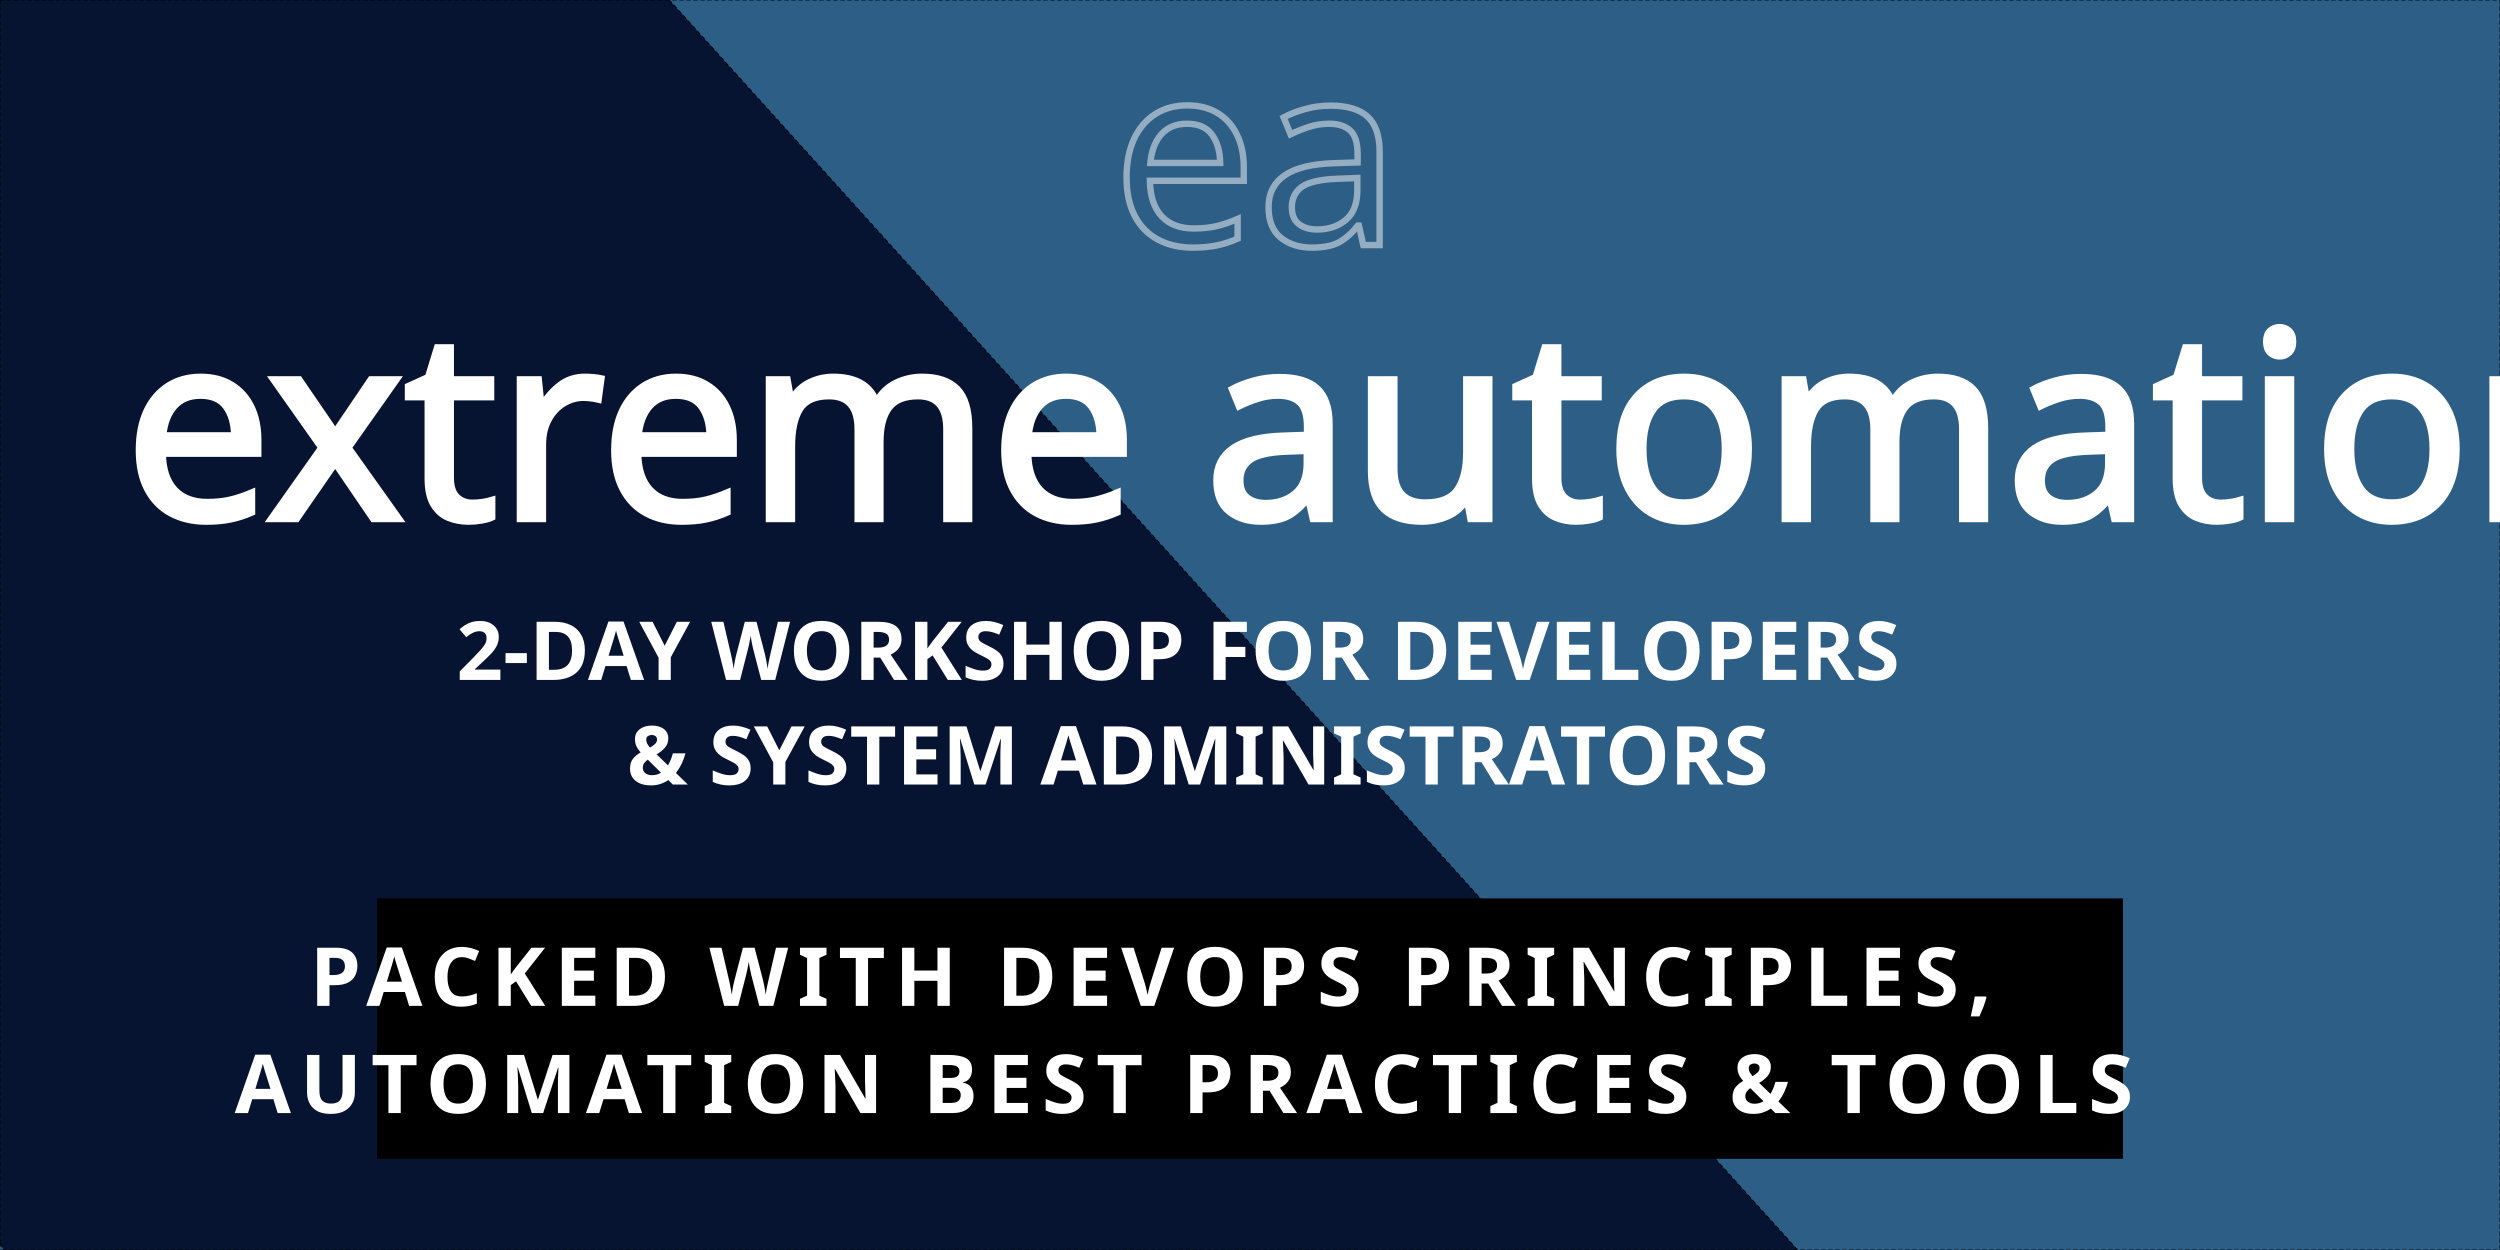
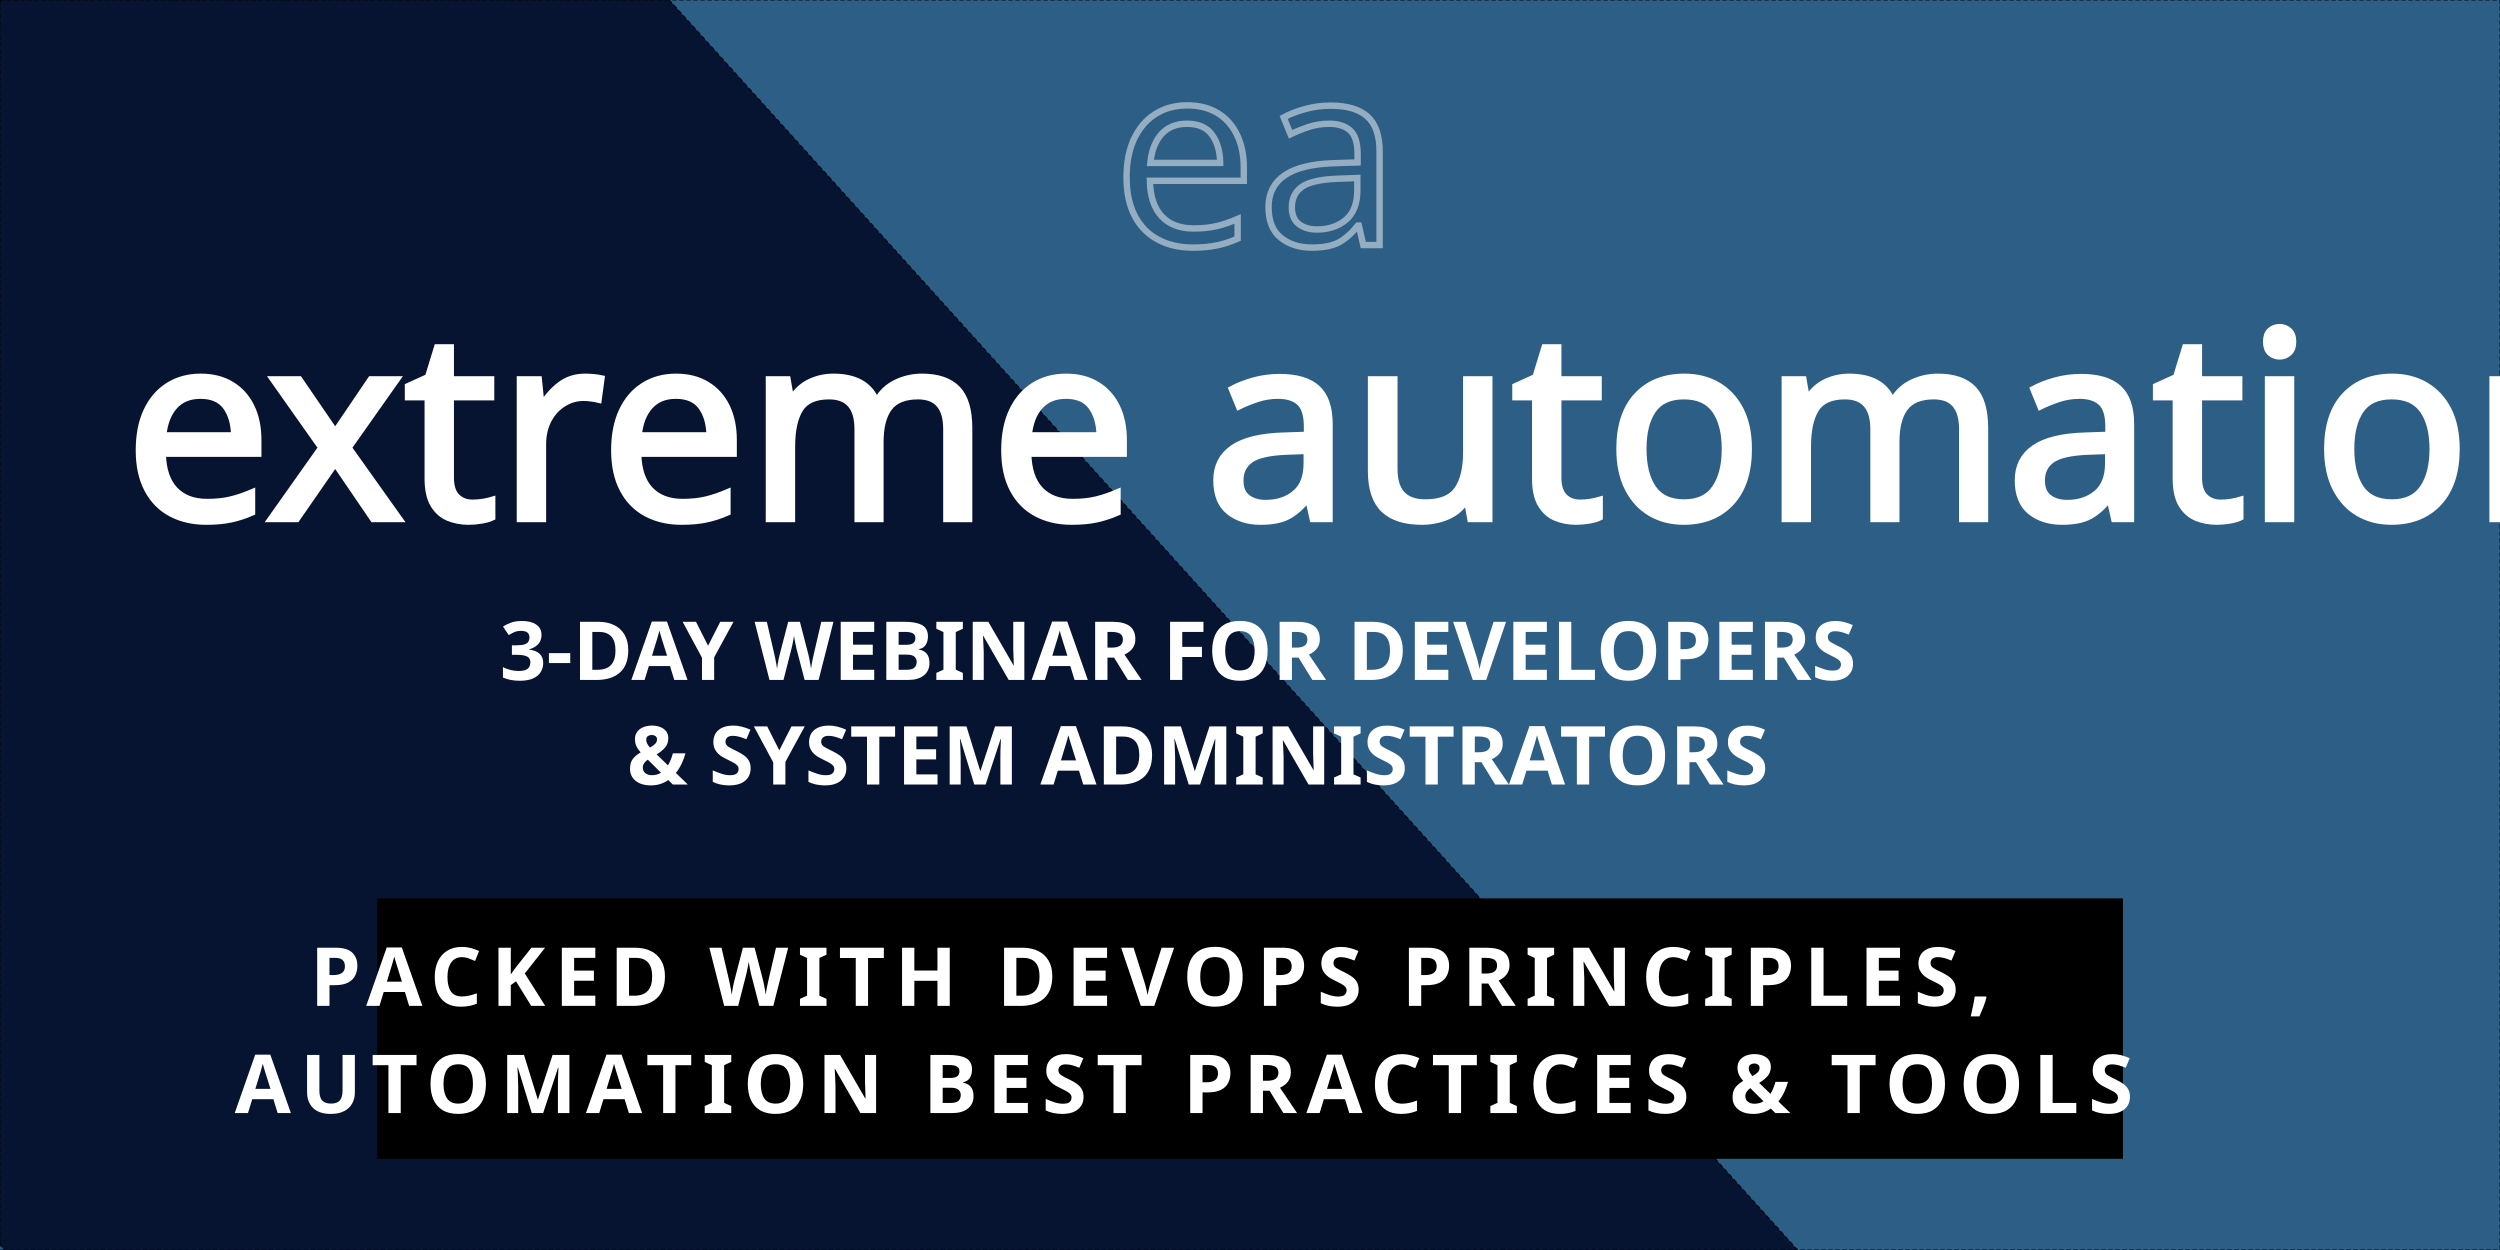
<svg xmlns="http://www.w3.org/2000/svg" width="2160" height="1080" viewBox="0 0 571.5 285.75" version="1.1" id="svg8">
  <defs id="defs2" />
  <g id="layer1" transform="translate(0,-11.24997)">
    <rect style="opacity:1;fill:#071431;fill-opacity:1;stroke:#000000;stroke-width:0.2;stroke-linecap:square;stroke-linejoin:round;stroke-miterlimit:4;stroke-dasharray:0.8, 0.8;stroke-dashoffset:0;stroke-opacity:1;paint-order:normal" id="rect852" width="571.5" height="285.75" x="-1.1124435e-013" y="11.25" />
    <path style="opacity:1;fill:#2d5e86;fill-opacity:1;stroke:#000000;stroke-width:0.756;stroke-linecap:square;stroke-linejoin:round;stroke-miterlimit:4;stroke-dasharray:3.024, 3.024;stroke-dashoffset:0;stroke-opacity:1;paint-order:normal" d="M 578.307,0 1553.164,1080 H 2160 V 0 Z M 0,1074.176 V 1080 h 3.197 z" transform="matrix(0.2645833,0,0,0.2645833,0,11.24997)" id="rect852-2" />
    <text xml:space="preserve" style="font-style:normal;font-weight:normal;font-size:59.484px;line-height:1.25;font-family:sans-serif;letter-spacing:0px;word-spacing:0px;fill:#ffffff;fill-opacity:1;stroke:#ffffff;stroke-width:1.487" x="28.505" y="129.885" id="text825">
      <tspan id="tspan823" x="28.505" y="129.885" style="font-style:normal;font-variant:normal;font-weight:normal;font-stretch:normal;font-family:'Arciform Sans';-inkscape-font-specification:'Arciform Sans';fill:#ffffff;stroke:#ffffff;stroke-width:1.487">extreme automation</tspan>
    </text>
    <text xml:space="preserve" style="font-style:normal;font-weight:normal;font-size:58.492px;line-height:1.25;font-family:sans-serif;letter-spacing:0px;word-spacing:0px;opacity:0.49;fill:#000000;fill-opacity:1;stroke:#ffffff;stroke-width:1.462" x="254.313" y="67.276" id="text831">
      <tspan id="tspan829" x="254.313" y="67.276" style="font-style:normal;font-variant:normal;font-weight:normal;font-stretch:normal;font-family:'Arciform Sans';-inkscape-font-specification:'Arciform Sans';fill:none;stroke:#ffffff;stroke-width:1.462">ea</tspan>
    </text>
    <text xml:space="preserve" style="font-style:normal;font-weight:normal;font-size:18.618px;line-height:1.25;font-family:sans-serif;text-align:center;letter-spacing:0px;word-spacing:0px;text-anchor:middle;opacity:1;fill:#ffffff;fill-opacity:1;stroke:none;stroke-width:0.465" x="285.871" y="166.688" id="text835">
-       <tspan x="288.671" y="166.688" style="font-style:normal;font-variant:normal;font-weight:900;font-stretch:normal;font-family:Montserrat;-inkscape-font-specification:'Montserrat Heavy';text-align:center;text-anchor:middle;fill:#ffffff;stroke-width:0.465" id="tspan860">2-DAY WORKSHOP FOR DEVELOPERS </tspan>
+       <tspan x="288.671" y="166.688" style="font-style:normal;font-variant:normal;font-weight:900;font-stretch:normal;font-family:Montserrat;-inkscape-font-specification:'Montserrat Heavy';text-align:center;text-anchor:middle;fill:#ffffff;stroke-width:0.465" id="tspan860">3-DAY WEBINAR FOR DEVELOPERS </tspan>
      <tspan x="285.871" y="190.6" style="font-style:normal;font-variant:normal;font-weight:900;font-stretch:normal;font-family:Montserrat;-inkscape-font-specification:'Montserrat Heavy';text-align:center;text-anchor:middle;fill:#ffffff;stroke-width:0.465" id="tspan885">&amp; SYSTEM ADMINISTRATORS</tspan>
    </text>
    <rect style="opacity:1;fill:#000000;fill-opacity:1;stroke:none;stroke-width:0.205;stroke-linecap:square;stroke-linejoin:round;stroke-miterlimit:4;stroke-dasharray:0.821, 0.821;stroke-dashoffset:0;stroke-opacity:1;paint-order:normal" id="rect815-4" width="399.118" height="59.531" x="86.191" y="216.624" />
    <text xml:space="preserve" style="font-style:normal;font-weight:normal;font-size:18.618px;line-height:1.25;font-family:sans-serif;text-align:center;letter-spacing:2.117px;word-spacing:0px;text-anchor:middle;fill:#ffffff;fill-opacity:1;stroke:none;stroke-width:0.465" x="285.932" y="241.197" id="text835-3">
      <tspan x="289.812" y="241.197" style="font-style:normal;font-variant:normal;font-weight:bold;font-stretch:normal;font-family:Economica;-inkscape-font-specification:'Economica Bold';text-align:center;letter-spacing:2.117px;text-anchor:middle;fill:#ffffff;stroke-width:0.465" id="tspan860-8">PACKED WITH DEVOPS PRINCIPLES, </tspan>
      <tspan x="286.99" y="265.702" style="font-style:normal;font-variant:normal;font-weight:bold;font-stretch:normal;font-family:Economica;-inkscape-font-specification:'Economica Bold';text-align:center;letter-spacing:2.117px;text-anchor:middle;fill:#ffffff;stroke-width:0.465" id="tspan895">AUTOMATION BEST PRACTICES &amp; TOOLS</tspan>
    </text>
    <text xml:space="preserve" style="font-style:normal;font-weight:normal;font-size:10.583px;line-height:1.25;font-family:sans-serif;letter-spacing:0px;word-spacing:0px;fill:#000000;fill-opacity:1;stroke:none;stroke-width:0.265" x="424.484" y="238.504" id="text891">
      <tspan id="tspan889" x="424.484" y="247.868" style="stroke-width:0.265" />
      <tspan x="424.484" y="261.097" style="stroke-width:0.265" id="tspan893" />
    </text>
  </g>
</svg>
